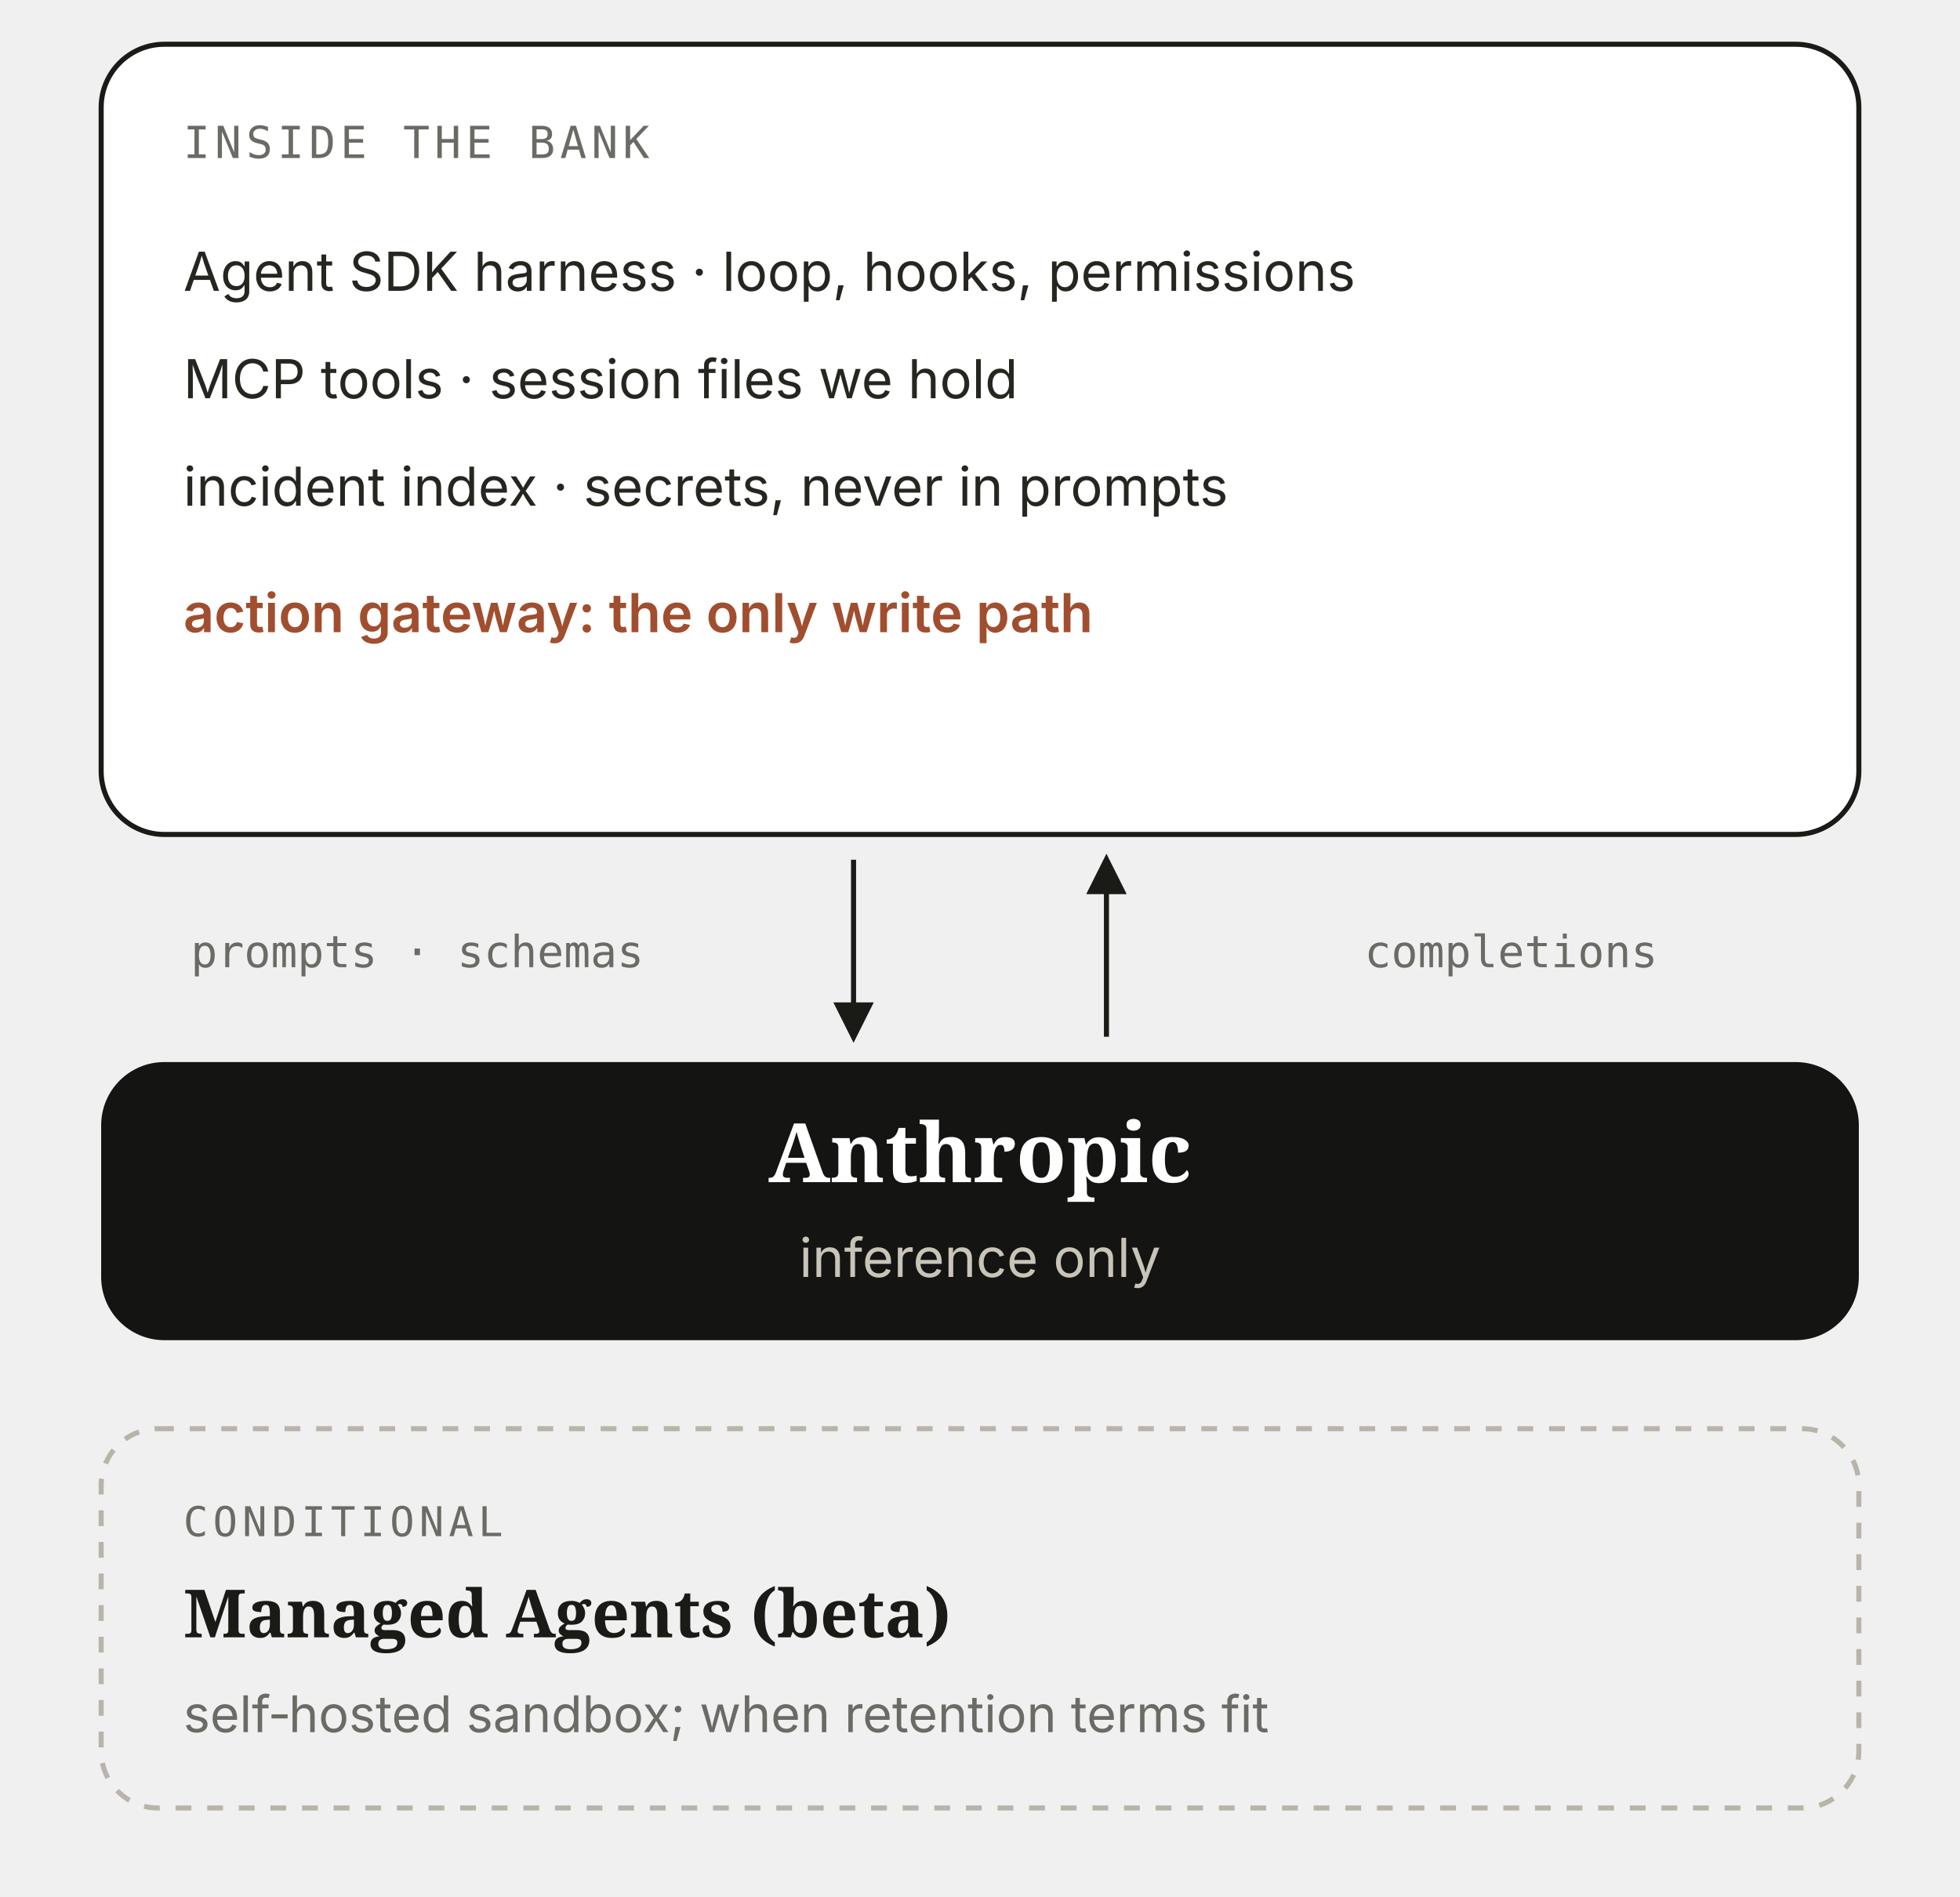
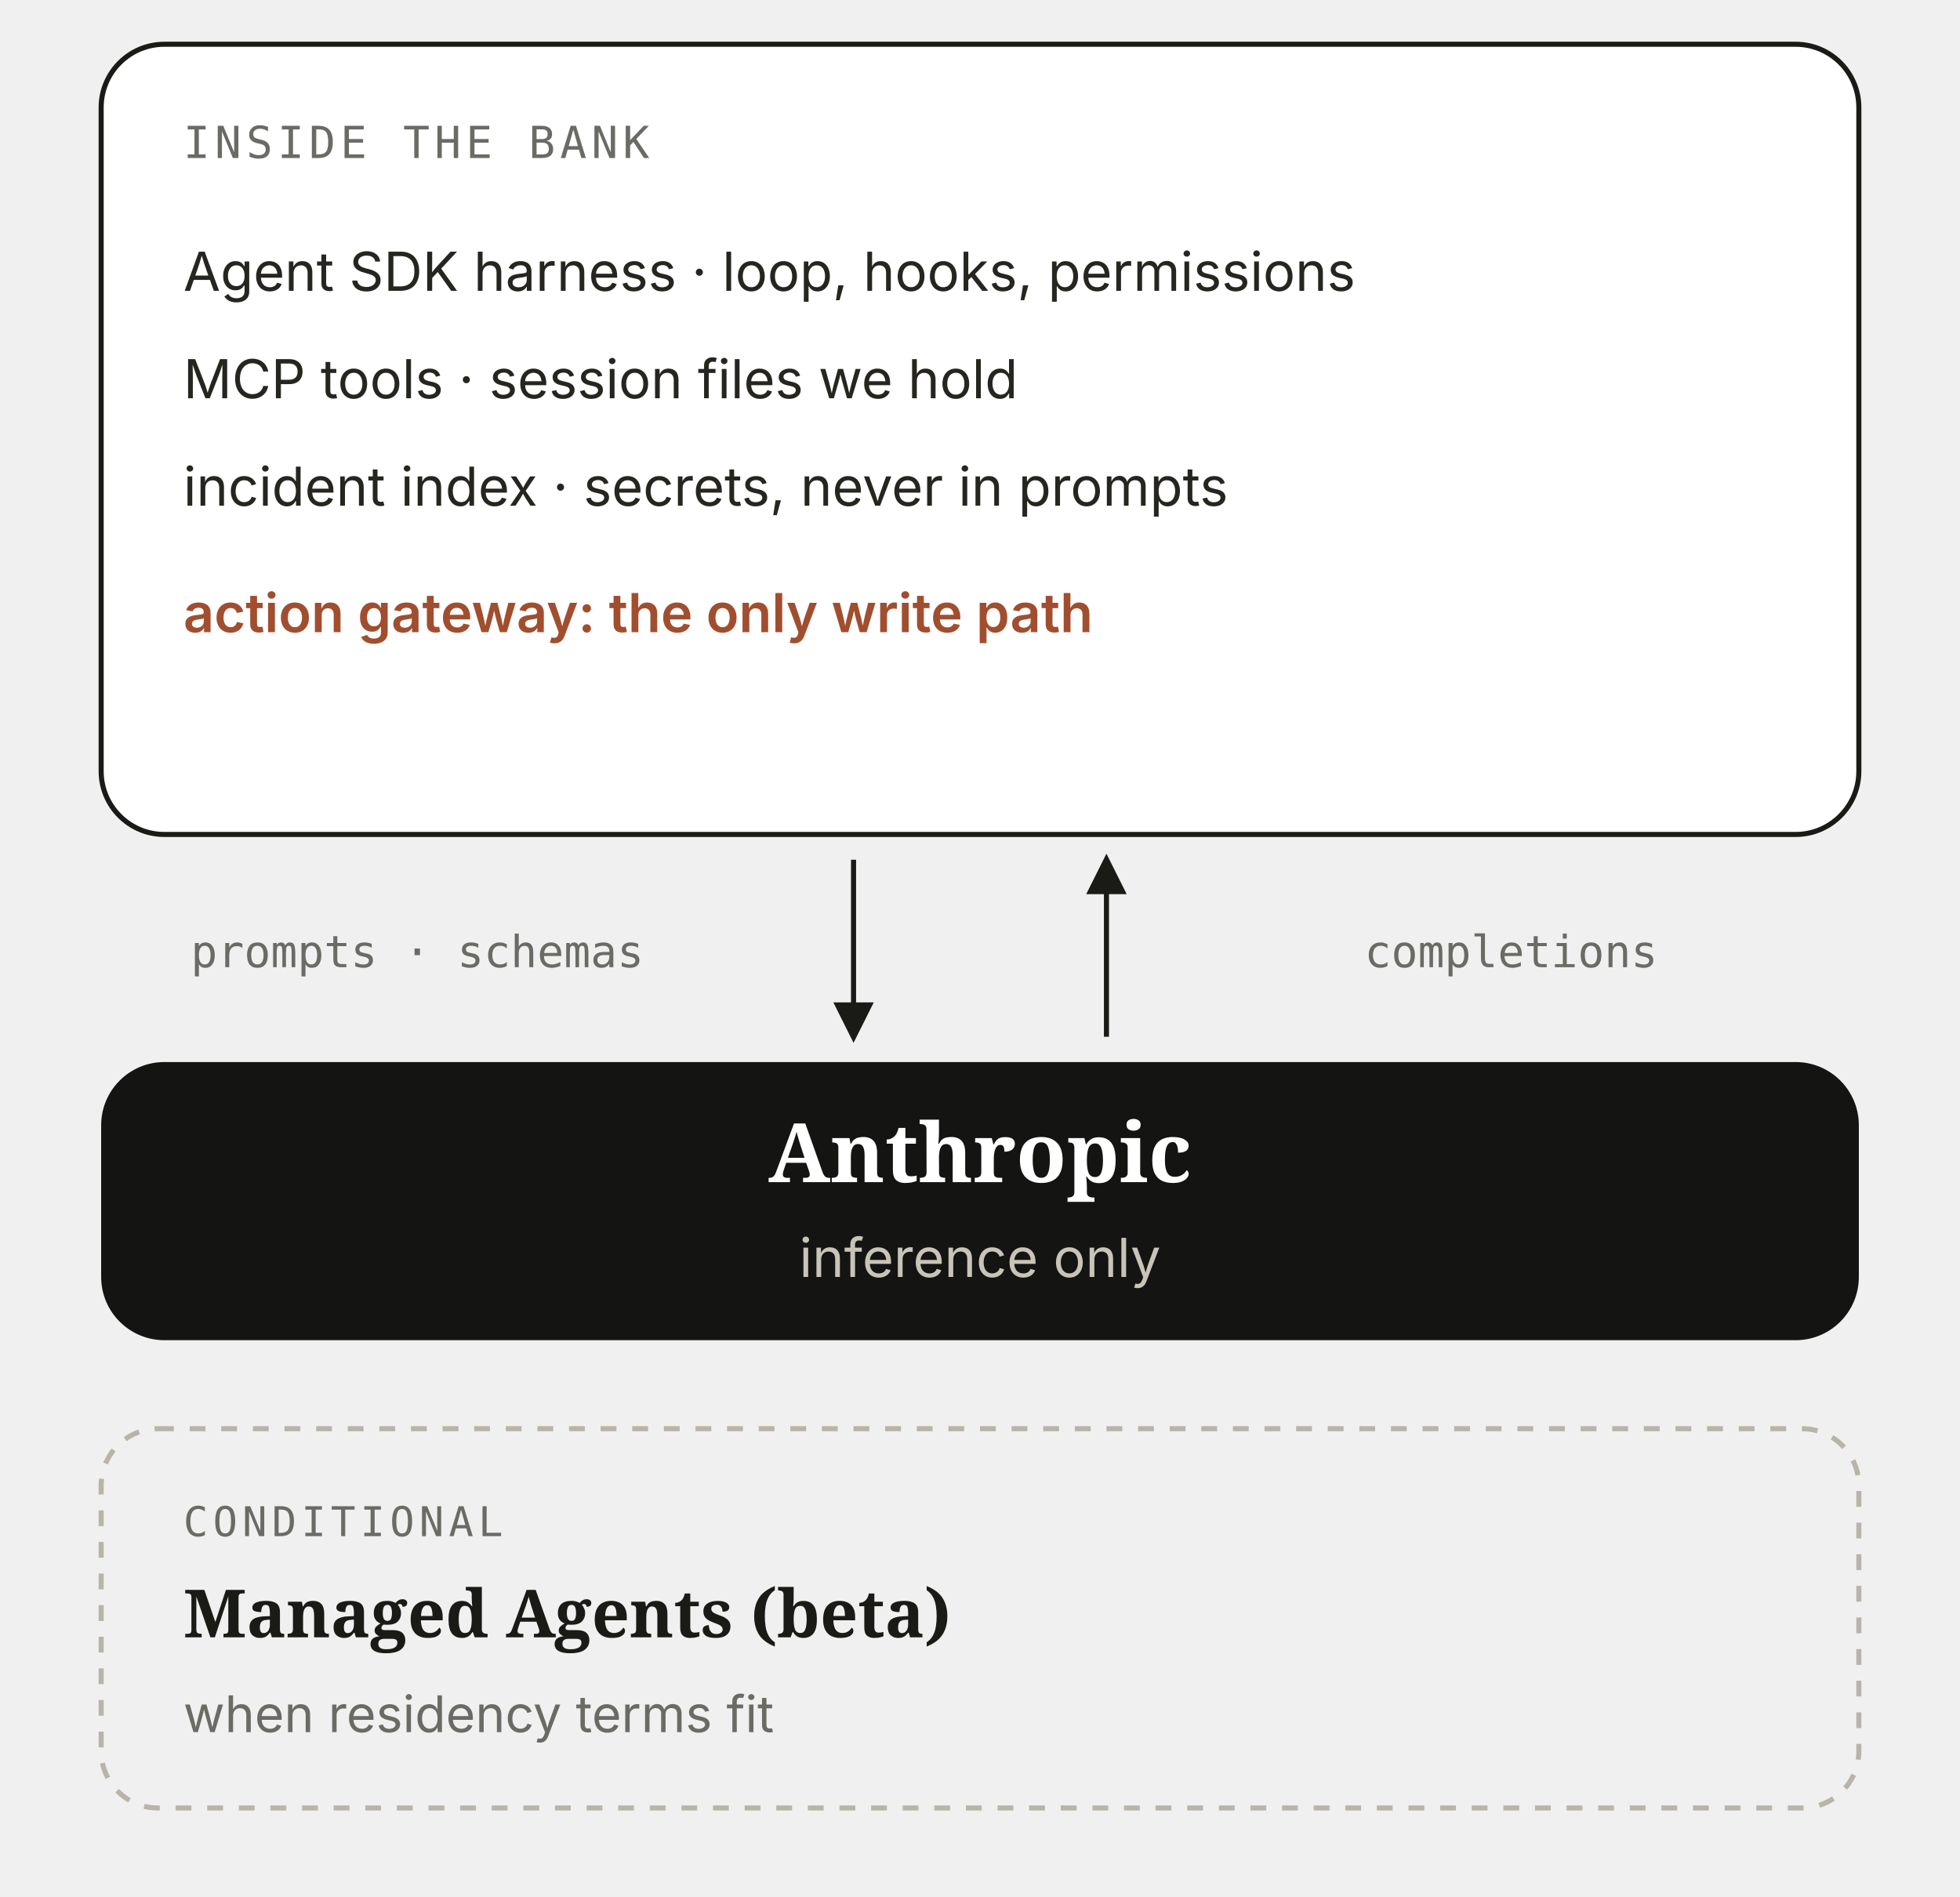
<svg xmlns="http://www.w3.org/2000/svg" class="m" viewBox="0 0 620 600" role="img" aria-label="Mobile view: everything except inference stays inside the bank">
  <defs>
    <marker id="m2k" viewBox="0 0 10 10" refX="8.5" refY="5" markerWidth="8" markerHeight="8" orient="auto-start-reverse">
      <path d="M0 0L10 5L0 10z" fill="#1a1a17" />
    </marker>
  </defs>
  <rect x="32" y="14" width="556" height="250" rx="20" fill="#ffffff" stroke="#1a1a17" stroke-width="1.6" />
  <text x="58" y="50" font-family="ui-monospace,Menlo,monospace" font-size="14" letter-spacing="1.5" fill="#6b6b66">INSIDE THE BANK</text>
  <text x="58" y="92" font-family="-apple-system,'Segoe UI',sans-serif" font-size="17" fill="#26251f">Agent SDK harness · loop, hooks, permissions</text>
  <text x="58" y="126" font-family="-apple-system,'Segoe UI',sans-serif" font-size="17" fill="#26251f">MCP tools · session files we hold</text>
  <text x="58" y="160" font-family="-apple-system,'Segoe UI',sans-serif" font-size="17" fill="#26251f">incident index · secrets, never in prompts</text>
  <text x="58" y="200" font-family="-apple-system,'Segoe UI',sans-serif" font-size="17" font-weight="600" fill="#a14e2f">action gateway: the only write path</text>
  <line x1="270" y1="272" x2="270" y2="328" stroke="#1a1a17" stroke-width="1.6" marker-end="url(#m2k)" />
  <line x1="350" y1="328" x2="350" y2="272" stroke="#1a1a17" stroke-width="1.6" marker-end="url(#m2k)" />
  <text x="132" y="306" text-anchor="middle" font-family="ui-monospace,Menlo,monospace" font-size="14" fill="#6b6b66">prompts · schemas</text>
  <text x="478" y="306" text-anchor="middle" font-family="ui-monospace,Menlo,monospace" font-size="14" fill="#6b6b66">completions</text>
  <rect x="32" y="336" width="556" height="88" rx="20" fill="#141412" />
  <text x="310" y="374" text-anchor="middle" font-family="Georgia,serif" font-size="26" font-weight="600" fill="#ffffff">Anthropic</text>
  <text x="310" y="404" text-anchor="middle" font-family="-apple-system,'Segoe UI',sans-serif" font-size="17" fill="#c9c4b8">inference only</text>
  <rect x="32" y="452" width="556" height="120" rx="18" fill="none" stroke="#b9b4a9" stroke-width="1.6" stroke-dasharray="5 5" />
  <text x="58" y="486" font-family="ui-monospace,Menlo,monospace" font-size="13" letter-spacing="1.5" fill="#6b6b66">CONDITIONAL</text>
  <text x="58" y="518" font-family="Georgia,serif" font-size="21" font-weight="600" fill="#1a1a17">Managed Agents (beta)</text>
-   <text x="58" y="548" font-family="-apple-system,'Segoe UI',sans-serif" font-size="16" fill="#6b6b66">self‑hosted sandbox; when retention terms fit</text>
+   <text x="58" y="548" font-family="-apple-system,'Segoe UI',sans-serif" font-size="16" fill="#6b6b66">when residency terms fit</text>
</svg>
